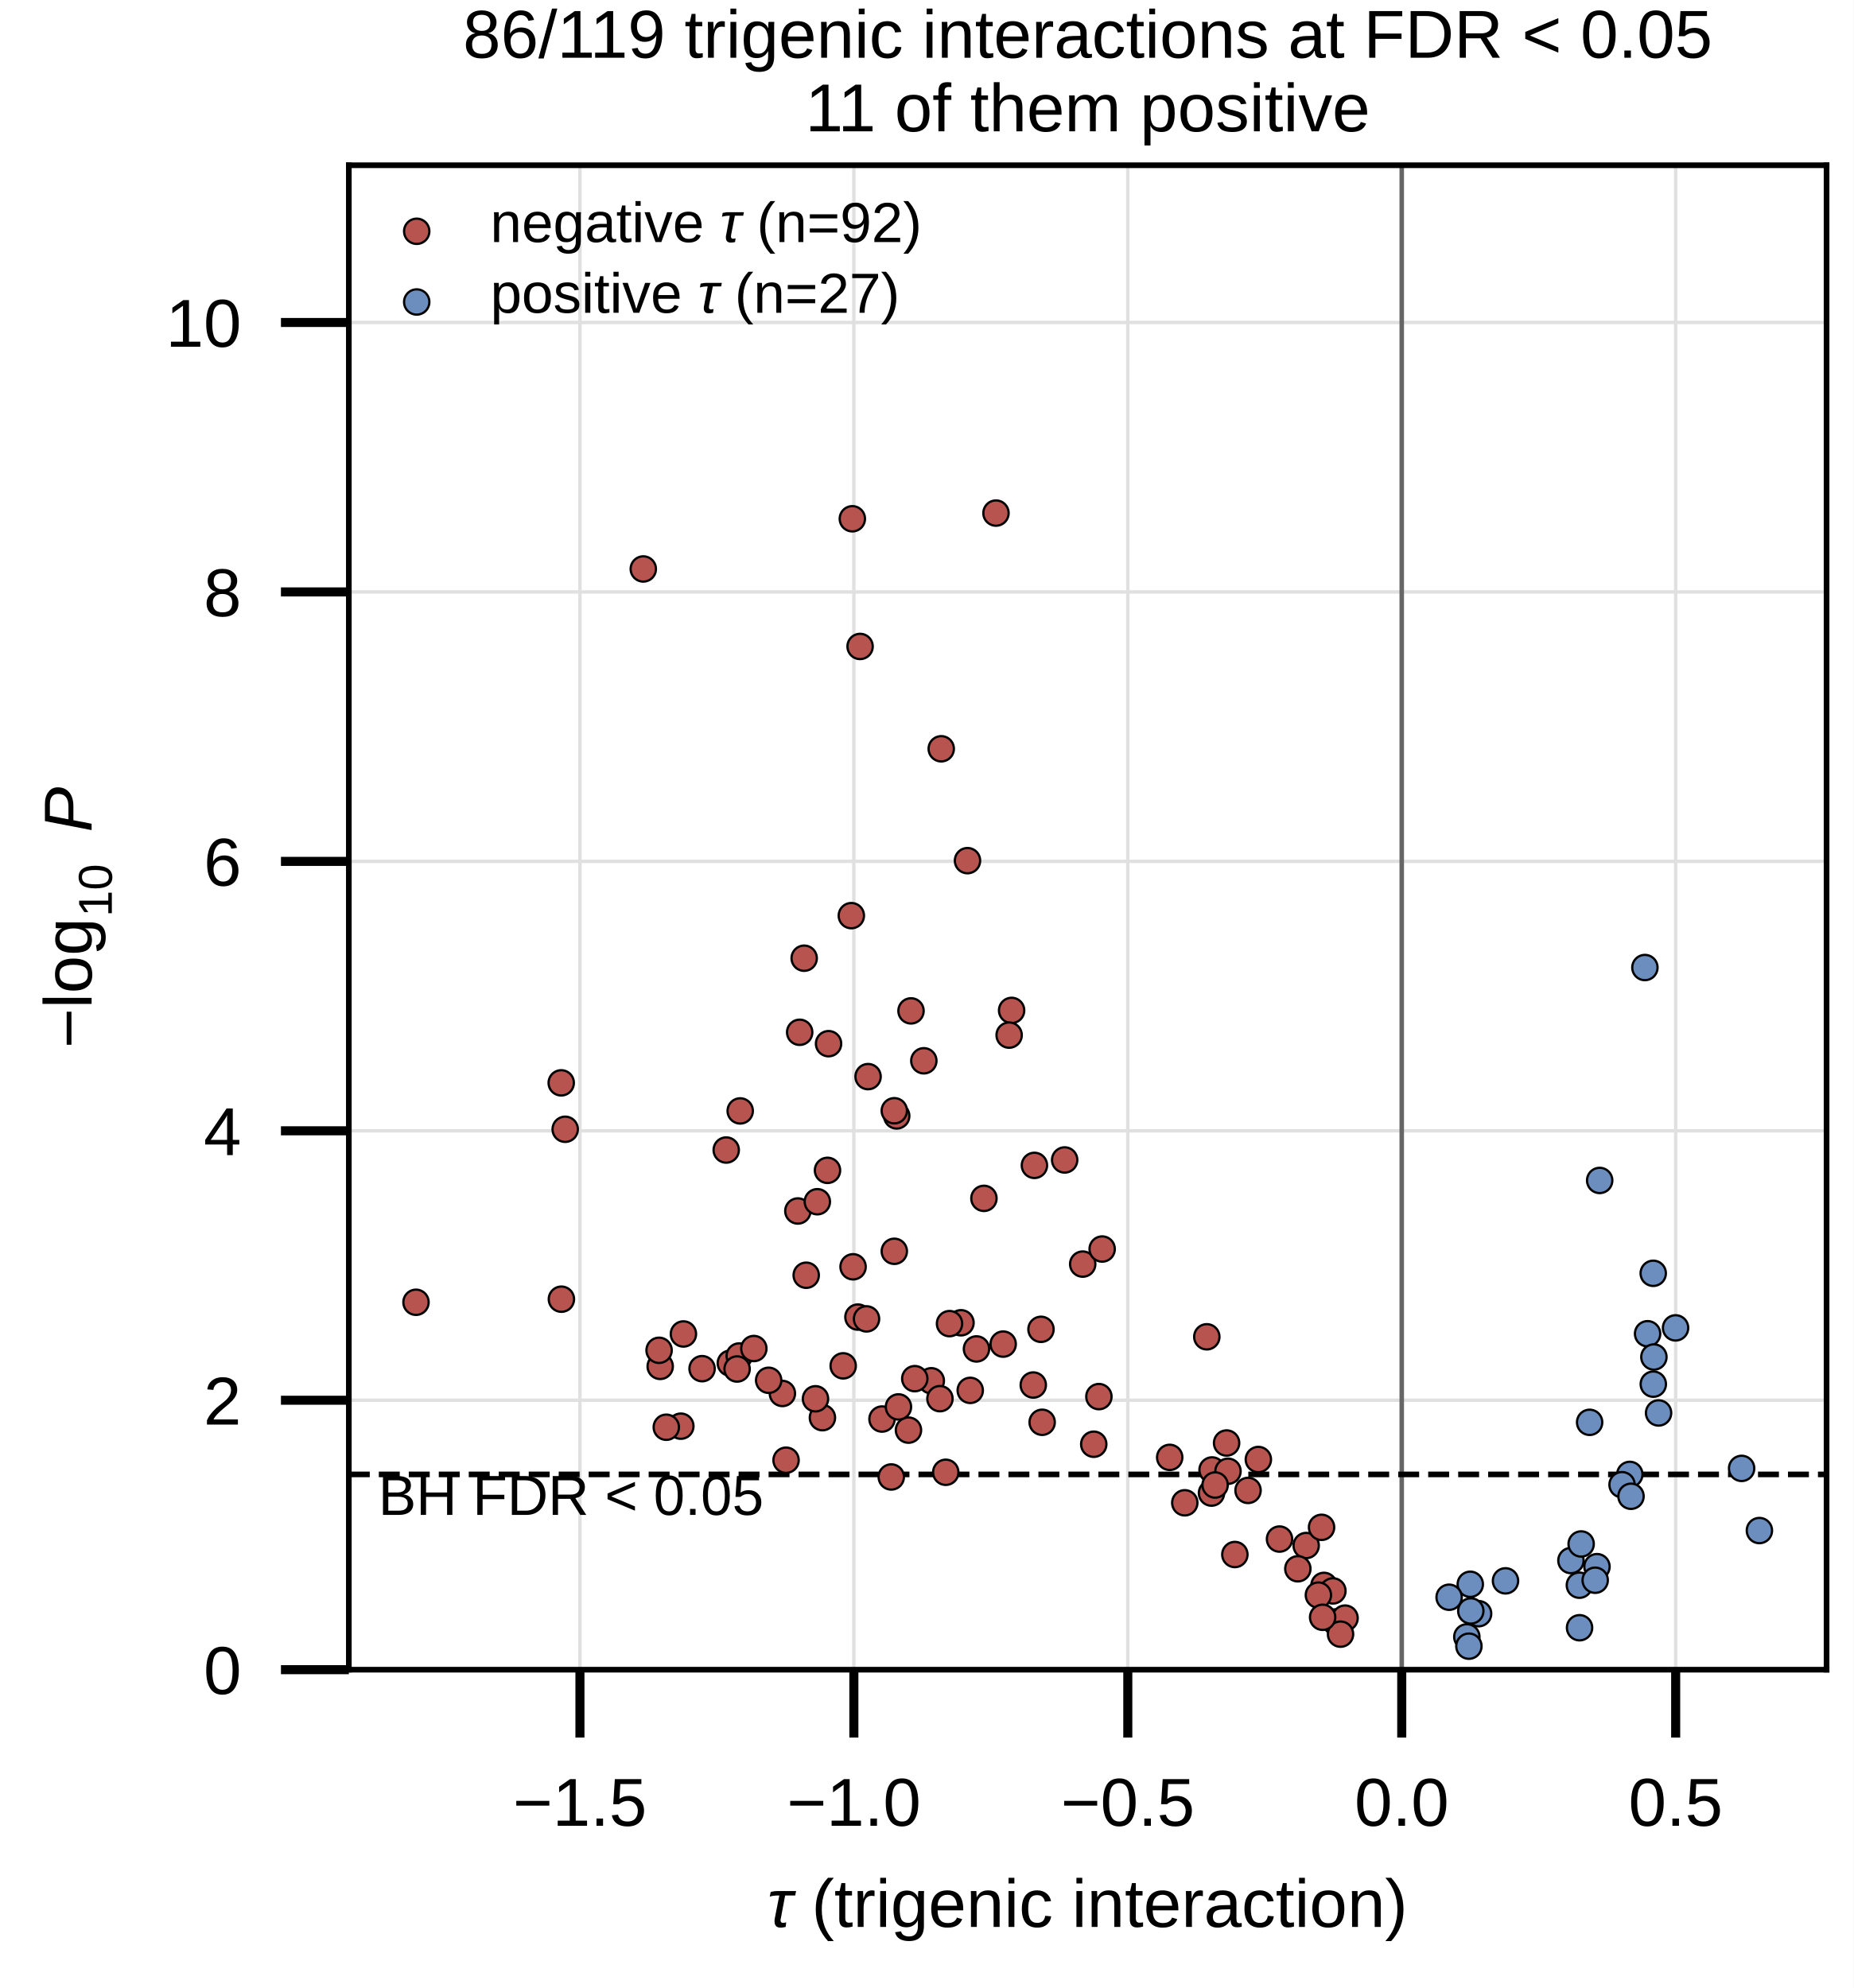
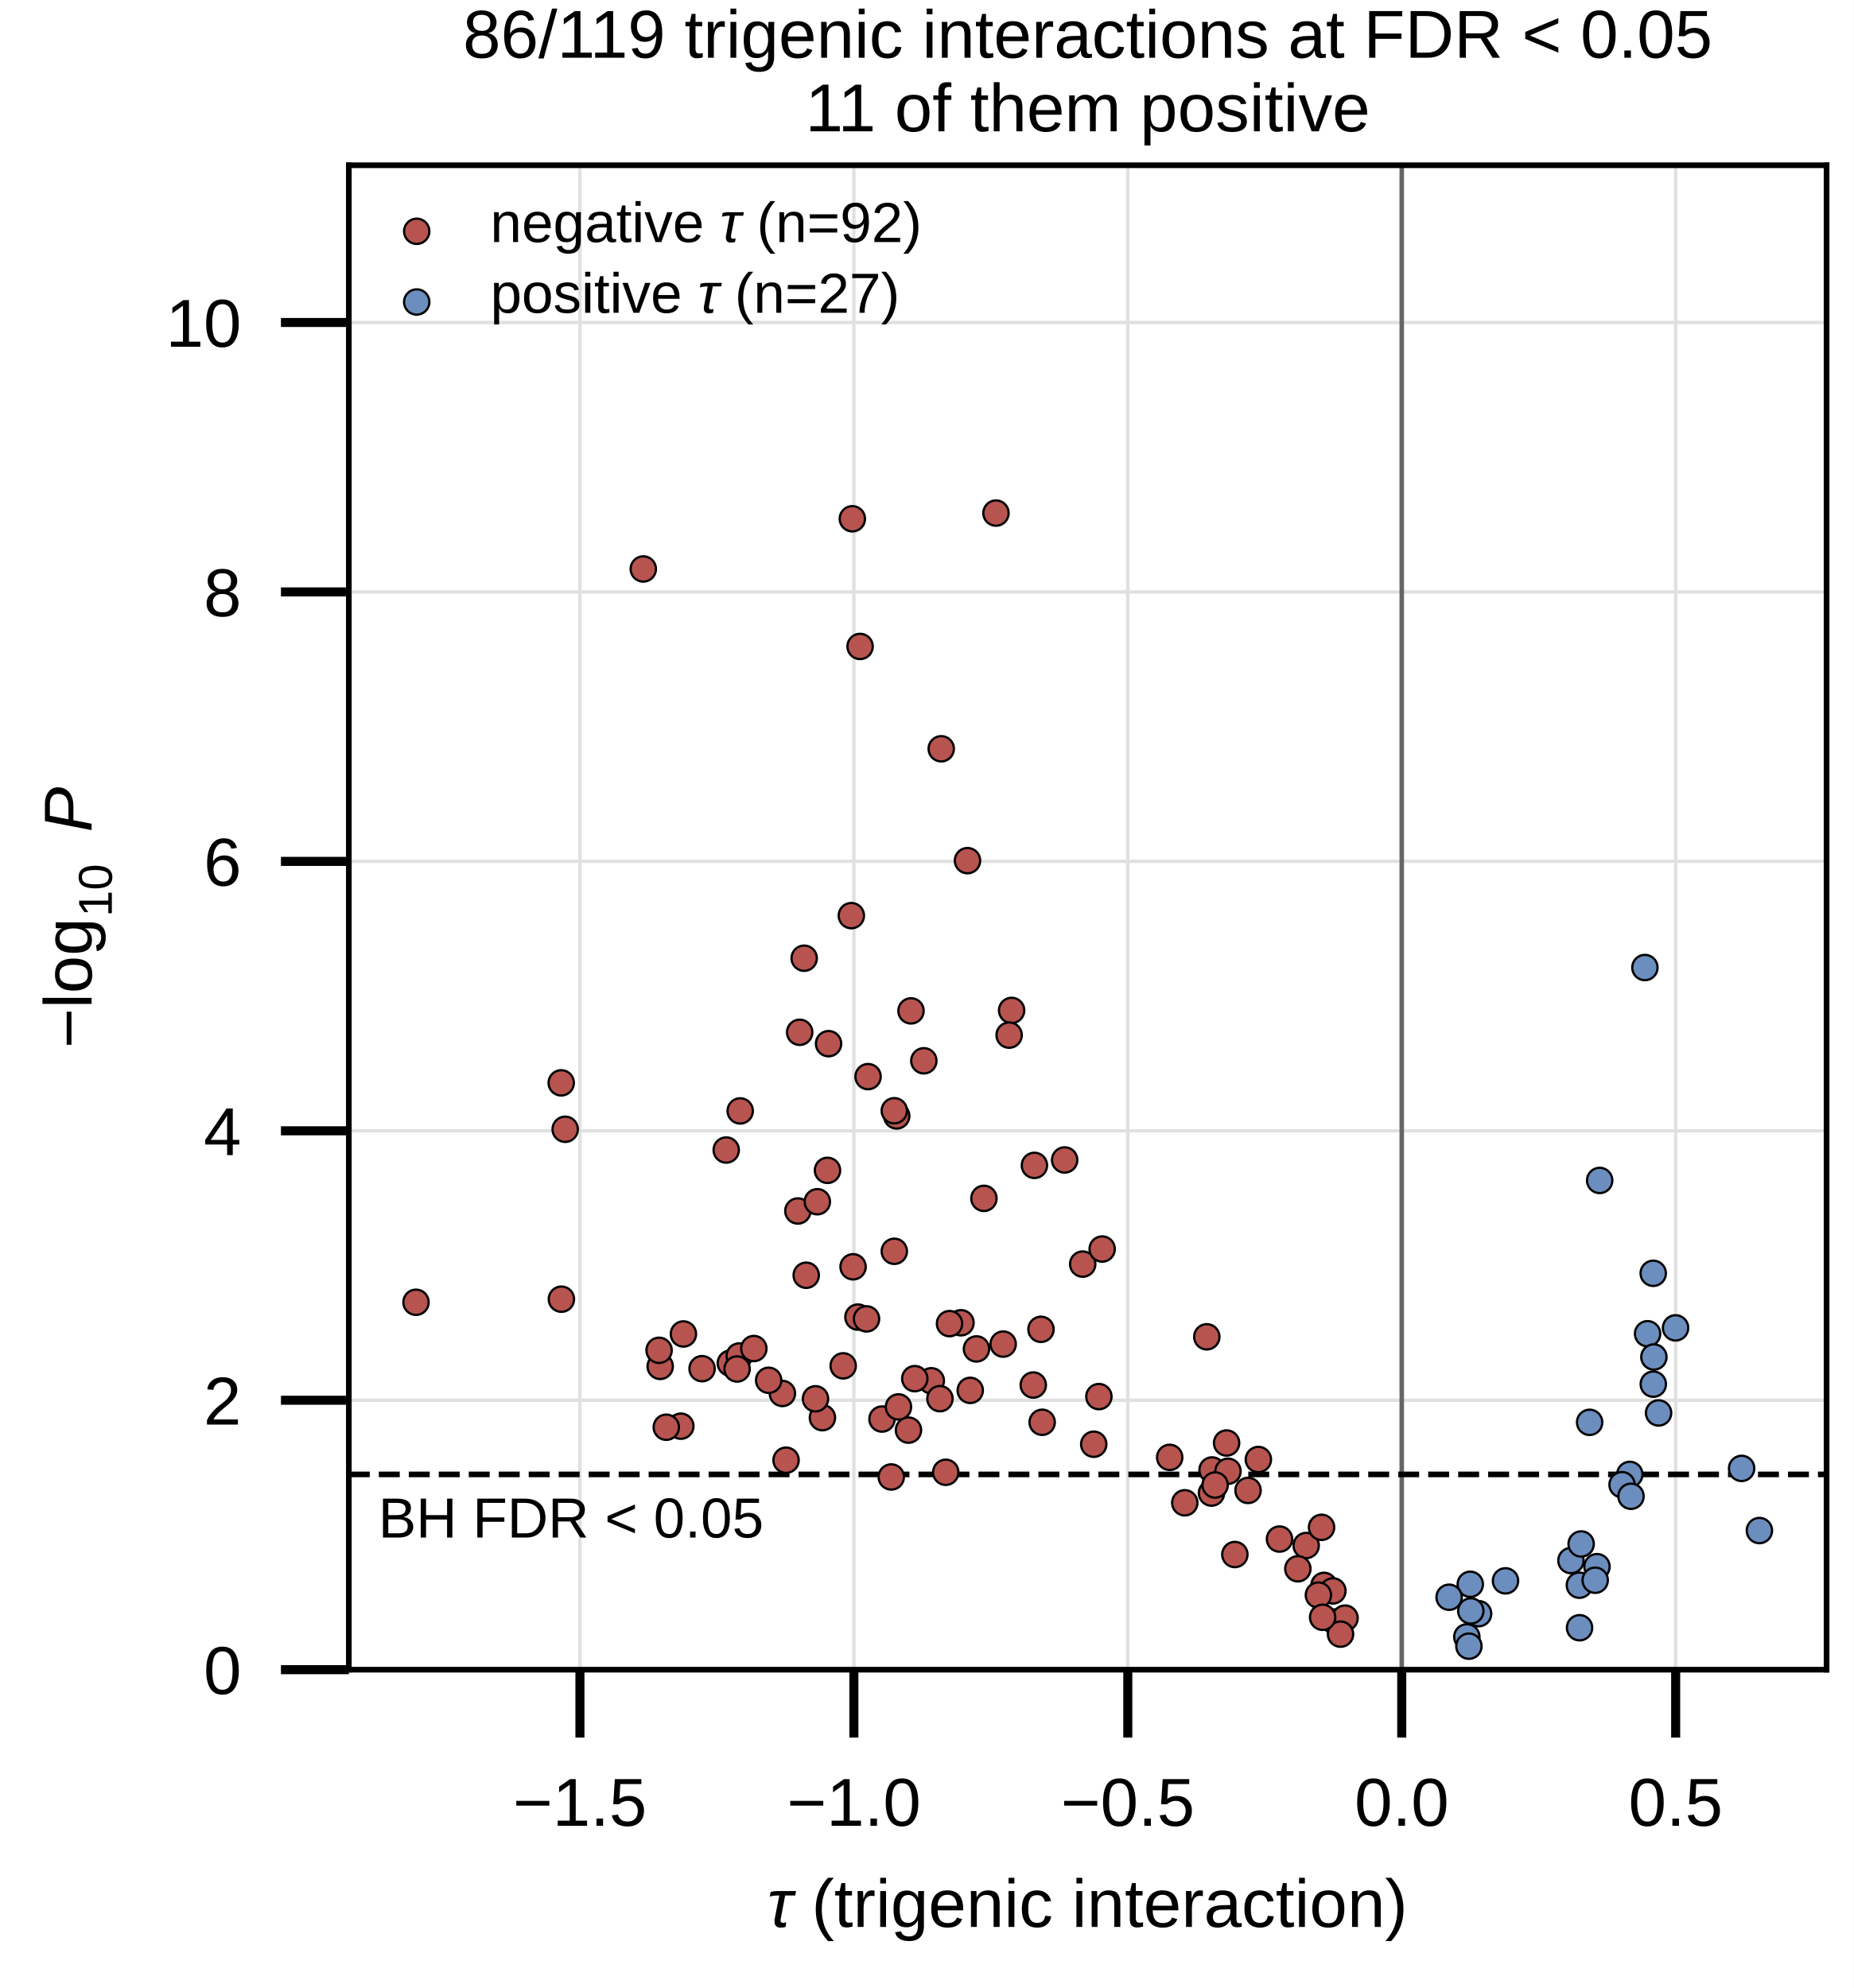
<svg xmlns="http://www.w3.org/2000/svg" xmlns:xlink="http://www.w3.org/1999/xlink" width="227.559" height="244.095" viewBox="0 0 227.559 244.095" version="1.1">
  <g transform="scale(1.388889)">
    <defs>
      <style type="text/css">*{stroke-linejoin: round; stroke-linecap: butt}</style>
    </defs>
    <g id="figure_1">
      <g id="patch_1">
        <path d="M 0 175.748  L 163.843 175.748  L 163.843 0  L 0 0  z " style="fill: #ffffff" />
      </g>
      <g id="axes_1">
        <g id="patch_2">
          <path d="M 30.832 147.608  L 161.443 147.608  L 161.443 14.609  L 30.832 14.609  z " style="fill: #ffffff" />
        </g>
        <g id="matplotlib.axis_1">
          <g id="xtick_1">
            <g id="line2d_1">
              <path d="M 51.258 147.608  L 51.258 14.609  " clip-path="url(#p9139c6aee4)" style="fill: none; stroke: #e0e0e0; stroke-width: 0.3; stroke-linecap: square" />
            </g>
            <g id="line2d_2">
              <defs>
                <path id="m573c8f9f00" d="M 0 0  L 0 6  " style="stroke: #000000; stroke-width: 0.8" />
              </defs>
              <g>
                <use xlink:href="#m573c8f9f00" x="51.258" y="147.608" style="stroke: #000000; stroke-width: 0.8" />
              </g>
            </g>
            <g id="text_1">
              <text style="font-size: 6px; font-family: 'Arial', 'Helvetica', 'DejaVu Sans', sans-serif; text-anchor: middle" x="51.258" y="161.403" transform="rotate(-0 51.25786 161.4027)">−1.5</text>
            </g>
          </g>
          <g id="xtick_2">
            <g id="line2d_3">
              <path d="M 75.47 147.608  L 75.47 14.609  " clip-path="url(#p9139c6aee4)" style="fill: none; stroke: #e0e0e0; stroke-width: 0.3; stroke-linecap: square" />
            </g>
            <g id="line2d_4">
              <g>
                <use xlink:href="#m573c8f9f00" x="75.47" y="147.608" style="stroke: #000000; stroke-width: 0.8" />
              </g>
            </g>
            <g id="text_2">
              <text style="font-size: 6px; font-family: 'Arial', 'Helvetica', 'DejaVu Sans', sans-serif; text-anchor: middle" x="75.47" y="161.403" transform="rotate(-0 75.46994 161.4027)">−1.0</text>
            </g>
          </g>
          <g id="xtick_3">
            <g id="line2d_5">
              <path d="M 99.682 147.608  L 99.682 14.609  " clip-path="url(#p9139c6aee4)" style="fill: none; stroke: #e0e0e0; stroke-width: 0.3; stroke-linecap: square" />
            </g>
            <g id="line2d_6">
              <g>
                <use xlink:href="#m573c8f9f00" x="99.682" y="147.608" style="stroke: #000000; stroke-width: 0.8" />
              </g>
            </g>
            <g id="text_3">
              <text style="font-size: 6px; font-family: 'Arial', 'Helvetica', 'DejaVu Sans', sans-serif; text-anchor: middle" x="99.682" y="161.403" transform="rotate(-0 99.68203 161.4027)">−0.5</text>
            </g>
          </g>
          <g id="xtick_4">
            <g id="line2d_7">
              <path d="M 123.894 147.608  L 123.894 14.609  " clip-path="url(#p9139c6aee4)" style="fill: none; stroke: #e0e0e0; stroke-width: 0.3; stroke-linecap: square" />
            </g>
            <g id="line2d_8">
              <g>
                <use xlink:href="#m573c8f9f00" x="123.894" y="147.608" style="stroke: #000000; stroke-width: 0.8" />
              </g>
            </g>
            <g id="text_4">
              <text style="font-size: 6px; font-family: 'Arial', 'Helvetica', 'DejaVu Sans', sans-serif; text-anchor: middle" x="123.894" y="161.403" transform="rotate(-0 123.8941 161.4027)">0.0</text>
            </g>
          </g>
          <g id="xtick_5">
            <g id="line2d_9">
              <path d="M 148.106 147.608  L 148.106 14.609  " clip-path="url(#p9139c6aee4)" style="fill: none; stroke: #e0e0e0; stroke-width: 0.3; stroke-linecap: square" />
            </g>
            <g id="line2d_10">
              <g>
                <use xlink:href="#m573c8f9f00" x="148.106" y="147.608" style="stroke: #000000; stroke-width: 0.8" />
              </g>
            </g>
            <g id="text_5">
              <text style="font-size: 6px; font-family: 'Arial', 'Helvetica', 'DejaVu Sans', sans-serif; text-anchor: middle" x="148.106" y="161.403" transform="rotate(-0 148.1062 161.4027)">0.5</text>
            </g>
          </g>
          <g id="text_6">
            <g transform="translate(67.81732 170.9752)">
              <text>
                <tspan x="0" y="-0.625" style="font-style: italic; font-size: 6px; font-family: 'Arial'">τ</tspan>
                <tspan x="2.244" y="-0.625" style="font-size: 6px; font-family: 'Arial'"> </tspan>
                <tspan x="3.911" y="-0.625" style="font-size: 6px; font-family: 'Arial'">(</tspan>
                <tspan x="5.909" y="-0.625" style="font-size: 6px; font-family: 'Arial'">t</tspan>
                <tspan x="7.576" y="-0.625" style="font-size: 6px; font-family: 'Arial'">r</tspan>
                <tspan x="9.574" y="-0.625" style="font-size: 6px; font-family: 'Arial'">i</tspan>
                <tspan x="10.907" y="-0.625" style="font-size: 6px; font-family: 'Arial'">g</tspan>
                <tspan x="14.244" y="-0.625" style="font-size: 6px; font-family: 'Arial'">e</tspan>
                <tspan x="17.581" y="-0.625" style="font-size: 6px; font-family: 'Arial'">n</tspan>
                <tspan x="20.918" y="-0.625" style="font-size: 6px; font-family: 'Arial'">i</tspan>
                <tspan x="22.251" y="-0.625" style="font-size: 6px; font-family: 'Arial'">c</tspan>
                <tspan x="25.251" y="-0.625" style="font-size: 6px; font-family: 'Arial'"> </tspan>
                <tspan x="26.918" y="-0.625" style="font-size: 6px; font-family: 'Arial'">i</tspan>
                <tspan x="28.251" y="-0.625" style="font-size: 6px; font-family: 'Arial'">n</tspan>
                <tspan x="31.588" y="-0.625" style="font-size: 6px; font-family: 'Arial'">t</tspan>
                <tspan x="33.255" y="-0.625" style="font-size: 6px; font-family: 'Arial'">e</tspan>
                <tspan x="36.592" y="-0.625" style="font-size: 6px; font-family: 'Arial'">r</tspan>
                <tspan x="38.59" y="-0.625" style="font-size: 6px; font-family: 'Arial'">a</tspan>
                <tspan x="41.927" y="-0.625" style="font-size: 6px; font-family: 'Arial'">c</tspan>
                <tspan x="44.927" y="-0.625" style="font-size: 6px; font-family: 'Arial'">t</tspan>
                <tspan x="46.594" y="-0.625" style="font-size: 6px; font-family: 'Arial'">i</tspan>
                <tspan x="47.927" y="-0.625" style="font-size: 6px; font-family: 'Arial'">o</tspan>
                <tspan x="51.264" y="-0.625" style="font-size: 6px; font-family: 'Arial'">n</tspan>
                <tspan x="54.601" y="-0.625" style="font-size: 6px; font-family: 'Arial'">)</tspan>
              </text>
            </g>
          </g>
        </g>
        <g id="matplotlib.axis_2">
          <g id="ytick_1">
            <g id="line2d_11">
              <path d="M 30.832 147.608  L 161.443 147.608  " clip-path="url(#p9139c6aee4)" style="fill: none; stroke: #e0e0e0; stroke-width: 0.3; stroke-linecap: square" />
            </g>
            <g id="line2d_12">
              <defs>
                <path id="m605e0f2f90" d="M 0 0  L -6 0  " style="stroke: #000000; stroke-width: 0.8" />
              </defs>
              <g>
                <use xlink:href="#m605e0f2f90" x="30.832" y="147.608" style="stroke: #000000; stroke-width: 0.8" />
              </g>
            </g>
            <g id="text_7">
              <text style="font-size: 6px; font-family: 'Arial', 'Helvetica', 'DejaVu Sans', sans-serif; text-anchor: end" x="21.332" y="149.755" transform="rotate(-0 21.33213 149.7554)">0</text>
            </g>
          </g>
          <g id="ytick_2">
            <g id="line2d_13">
              <path d="M 30.832 123.788  L 161.443 123.788  " clip-path="url(#p9139c6aee4)" style="fill: none; stroke: #e0e0e0; stroke-width: 0.3; stroke-linecap: square" />
            </g>
            <g id="line2d_14">
              <g>
                <use xlink:href="#m605e0f2f90" x="30.832" y="123.788" style="stroke: #000000; stroke-width: 0.8" />
              </g>
            </g>
            <g id="text_8">
              <text style="font-size: 6px; font-family: 'Arial', 'Helvetica', 'DejaVu Sans', sans-serif; text-anchor: end" x="21.332" y="125.936" transform="rotate(-0 21.33213 125.9357)">2</text>
            </g>
          </g>
          <g id="ytick_3">
            <g id="line2d_15">
              <path d="M 30.832 99.969  L 161.443 99.969  " clip-path="url(#p9139c6aee4)" style="fill: none; stroke: #e0e0e0; stroke-width: 0.3; stroke-linecap: square" />
            </g>
            <g id="line2d_16">
              <g>
                <use xlink:href="#m605e0f2f90" x="30.832" y="99.969" style="stroke: #000000; stroke-width: 0.8" />
              </g>
            </g>
            <g id="text_9">
              <text style="font-size: 6px; font-family: 'Arial', 'Helvetica', 'DejaVu Sans', sans-serif; text-anchor: end" x="21.332" y="102.116" transform="rotate(-0 21.33213 102.1159)">4</text>
            </g>
          </g>
          <g id="ytick_4">
            <g id="line2d_17">
              <path d="M 30.832 76.149  L 161.443 76.149  " clip-path="url(#p9139c6aee4)" style="fill: none; stroke: #e0e0e0; stroke-width: 0.3; stroke-linecap: square" />
            </g>
            <g id="line2d_18">
              <g>
                <use xlink:href="#m605e0f2f90" x="30.832" y="76.149" style="stroke: #000000; stroke-width: 0.8" />
              </g>
            </g>
            <g id="text_10">
              <text style="font-size: 6px; font-family: 'Arial', 'Helvetica', 'DejaVu Sans', sans-serif; text-anchor: end" x="21.332" y="78.296" transform="rotate(-0 21.33213 78.29621)">6</text>
            </g>
          </g>
          <g id="ytick_5">
            <g id="line2d_19">
              <path d="M 30.832 52.329  L 161.443 52.329  " clip-path="url(#p9139c6aee4)" style="fill: none; stroke: #e0e0e0; stroke-width: 0.3; stroke-linecap: square" />
            </g>
            <g id="line2d_20">
              <g>
                <use xlink:href="#m605e0f2f90" x="30.832" y="52.329" style="stroke: #000000; stroke-width: 0.8" />
              </g>
            </g>
            <g id="text_11">
              <text style="font-size: 6px; font-family: 'Arial', 'Helvetica', 'DejaVu Sans', sans-serif; text-anchor: end" x="21.332" y="54.476" transform="rotate(-0 21.33213 54.47649)">8</text>
            </g>
          </g>
          <g id="ytick_6">
            <g id="line2d_21">
              <path d="M 30.832 28.509  L 161.443 28.509  " clip-path="url(#p9139c6aee4)" style="fill: none; stroke: #e0e0e0; stroke-width: 0.3; stroke-linecap: square" />
            </g>
            <g id="line2d_22">
              <g>
                <use xlink:href="#m605e0f2f90" x="30.832" y="28.509" style="stroke: #000000; stroke-width: 0.8" />
              </g>
            </g>
            <g id="text_12">
              <text style="font-size: 6px; font-family: 'Arial', 'Helvetica', 'DejaVu Sans', sans-serif; text-anchor: end" x="21.332" y="30.657" transform="rotate(-0 21.33213 30.65677)">10</text>
            </g>
          </g>
          <g id="text_13">
            <g transform="translate(8.799 92.65864) rotate(-90)">
              <text>
                <tspan x="0" y="-0.703" style="font-size: 6px; font-family: 'Arial'">−</tspan>
                <tspan x="3.504" y="-0.703" style="font-size: 6px; font-family: 'Arial'">l</tspan>
                <tspan x="4.837" y="-0.703" style="font-size: 6px; font-family: 'Arial'">o</tspan>
                <tspan x="8.174" y="-0.703" style="font-size: 6px; font-family: 'Arial'">g</tspan>
                <tspan x="17.419" y="-0.703" style="font-size: 6px; font-family: 'Arial'"> </tspan>
                <tspan x="11.615" y="1.089" style="font-size: 4.2px; font-family: 'Arial'">1</tspan>
                <tspan x="13.951" y="1.089" style="font-size: 4.2px; font-family: 'Arial'">0</tspan>
                <tspan x="19.086" y="-0.703" style="font-style: italic; font-size: 6px; font-family: 'Arial'">P</tspan>
              </text>
            </g>
          </g>
        </g>
        <g id="line2d_23">
          <path d="M 123.894 147.608  L 123.894 14.609  " clip-path="url(#p9139c6aee4)" style="fill: none; stroke: #666666; stroke-width: 0.4; stroke-linecap: square" />
        </g>
        <g id="line2d_24">
          <path d="M 30.832 130.344  L 161.443 130.344  " clip-path="url(#p9139c6aee4)" style="fill: none; stroke-dasharray: 1.85,0.8; stroke-dashoffset: 0; stroke: #000000; stroke-width: 0.5" />
        </g>
        <g id="patch_3">
          <path d="M 30.832 147.608  L 30.832 14.609  " style="fill: none; stroke: #000000; stroke-width: 0.5; stroke-linejoin: miter; stroke-linecap: square" />
        </g>
        <g id="patch_4">
          <path d="M 161.443 147.608  L 161.443 14.609  " style="fill: none; stroke: #000000; stroke-width: 0.5; stroke-linejoin: miter; stroke-linecap: square" />
        </g>
        <g id="patch_5">
          <path d="M 30.832 147.608  L 161.443 147.608  " style="fill: none; stroke: #000000; stroke-width: 0.5; stroke-linejoin: miter; stroke-linecap: square" />
        </g>
        <g id="patch_6">
          <path d="M 30.832 14.609  L 161.443 14.609  " style="fill: none; stroke: #000000; stroke-width: 0.5; stroke-linejoin: miter; stroke-linecap: square" />
        </g>
        <g id="PathCollection_1">
          <defs>
            <path id="m2a5fc7a811" d="M 0 1.118  C 0.297 1.118 0.581 1 0.791 0.791  C 1 0.581 1.118 0.297 1.118 0  C 1.118 -0.297 1 -0.581 0.791 -0.791  C 0.581 -1 0.297 -1.118 0 -1.118  C -0.297 -1.118 -0.581 -1 -0.791 -0.791  C -1 -0.581 -1.118 -0.297 -1.118 0  C -1.118 0.297 -1 0.581 -0.791 0.791  C -0.581 1 -0.297 1.118 0 1.118  z " style="stroke: #000000; stroke-width: 0.2" />
          </defs>
          <g clip-path="url(#p9139c6aee4)">
            <use xlink:href="#m2a5fc7a811" x="83.192" y="66.196" style="fill: #b85450; stroke: #000000; stroke-width: 0.2" />
            <use xlink:href="#m2a5fc7a811" x="88.031" y="45.359" style="fill: #b85450; stroke: #000000; stroke-width: 0.2" />
            <use xlink:href="#m2a5fc7a811" x="89.412" y="89.325" style="fill: #b85450; stroke: #000000; stroke-width: 0.2" />
            <use xlink:href="#m2a5fc7a811" x="79.256" y="98.654" style="fill: #b85450; stroke: #000000; stroke-width: 0.2" />
            <use xlink:href="#m2a5fc7a811" x="73.233" y="92.266" style="fill: #b85450; stroke: #000000; stroke-width: 0.2" />
            <use xlink:href="#m2a5fc7a811" x="76.02" y="57.149" style="fill: #b85450; stroke: #000000; stroke-width: 0.2" />
            <use xlink:href="#m2a5fc7a811" x="75.4" y="111.991" style="fill: #b85450; stroke: #000000; stroke-width: 0.2" />
            <use xlink:href="#m2a5fc7a811" x="71.079" y="84.71" style="fill: #b85450; stroke: #000000; stroke-width: 0.2" />
            <use xlink:href="#m2a5fc7a811" x="86.307" y="119.252" style="fill: #b85450; stroke: #000000; stroke-width: 0.2" />
            <use xlink:href="#m2a5fc7a811" x="76.726" y="95.178" style="fill: #b85450; stroke: #000000; stroke-width: 0.2" />
            <use xlink:href="#m2a5fc7a811" x="84.939" y="116.939" style="fill: #b85450; stroke: #000000; stroke-width: 0.2" />
            <use xlink:href="#m2a5fc7a811" x="79.043" y="98.195" style="fill: #b85450; stroke: #000000; stroke-width: 0.2" />
            <use xlink:href="#m2a5fc7a811" x="75.246" y="80.947" style="fill: #b85450; stroke: #000000; stroke-width: 0.2" />
            <use xlink:href="#m2a5fc7a811" x="79.044" y="110.62" style="fill: #b85450; stroke: #000000; stroke-width: 0.2" />
            <use xlink:href="#m2a5fc7a811" x="75.83" y="116.437" style="fill: #b85450; stroke: #000000; stroke-width: 0.2" />
            <use xlink:href="#m2a5fc7a811" x="49.604" y="95.729" style="fill: #b85450; stroke: #000000; stroke-width: 0.2" />
            <use xlink:href="#m2a5fc7a811" x="89.194" y="91.509" style="fill: #b85450; stroke: #000000; stroke-width: 0.2" />
            <use xlink:href="#m2a5fc7a811" x="49.955" y="99.833" style="fill: #b85450; stroke: #000000; stroke-width: 0.2" />
            <use xlink:href="#m2a5fc7a811" x="80.521" y="89.367" style="fill: #b85450; stroke: #000000; stroke-width: 0.2" />
            <use xlink:href="#m2a5fc7a811" x="86.966" y="105.941" style="fill: #b85450; stroke: #000000; stroke-width: 0.2" />
            <use xlink:href="#m2a5fc7a811" x="75.335" y="45.862" style="fill: #b85450; stroke: #000000; stroke-width: 0.2" />
            <use xlink:href="#m2a5fc7a811" x="69.153" y="123.189" style="fill: #b85450; stroke: #000000; stroke-width: 0.2" />
            <use xlink:href="#m2a5fc7a811" x="62.054" y="120.996" style="fill: #b85450; stroke: #000000; stroke-width: 0.2" />
            <use xlink:href="#m2a5fc7a811" x="103.385" y="128.838" style="fill: #b85450; stroke: #000000; stroke-width: 0.2" />
            <use xlink:href="#m2a5fc7a811" x="85.756" y="122.916" style="fill: #b85450; stroke: #000000; stroke-width: 0.2" />
            <use xlink:href="#m2a5fc7a811" x="92.009" y="117.519" style="fill: #b85450; stroke: #000000; stroke-width: 0.2" />
            <use xlink:href="#m2a5fc7a811" x="91.327" y="122.443" style="fill: #b85450; stroke: #000000; stroke-width: 0.2" />
            <use xlink:href="#m2a5fc7a811" x="49.62" y="114.854" style="fill: #b85450; stroke: #000000; stroke-width: 0.2" />
            <use xlink:href="#m2a5fc7a811" x="76.589" y="116.596" style="fill: #b85450; stroke: #000000; stroke-width: 0.2" />
            <use xlink:href="#m2a5fc7a811" x="91.428" y="103.025" style="fill: #b85450; stroke: #000000; stroke-width: 0.2" />
            <use xlink:href="#m2a5fc7a811" x="95.696" y="111.752" style="fill: #b85450; stroke: #000000; stroke-width: 0.2" />
            <use xlink:href="#m2a5fc7a811" x="85.513" y="76.085" style="fill: #b85450; stroke: #000000; stroke-width: 0.2" />
            <use xlink:href="#m2a5fc7a811" x="92.112" y="125.736" style="fill: #b85450; stroke: #000000; stroke-width: 0.2" />
            <use xlink:href="#m2a5fc7a811" x="107.079" y="131.996" style="fill: #b85450; stroke: #000000; stroke-width: 0.2" />
            <use xlink:href="#m2a5fc7a811" x="74.526" y="120.747" style="fill: #b85450; stroke: #000000; stroke-width: 0.2" />
            <use xlink:href="#m2a5fc7a811" x="97.416" y="110.42" style="fill: #b85450; stroke: #000000; stroke-width: 0.2" />
            <use xlink:href="#m2a5fc7a811" x="107.128" y="129.951" style="fill: #b85450; stroke: #000000; stroke-width: 0.2" />
            <use xlink:href="#m2a5fc7a811" x="108.414" y="127.568" style="fill: #b85450; stroke: #000000; stroke-width: 0.2" />
            <use xlink:href="#m2a5fc7a811" x="77.956" y="125.45" style="fill: #b85450; stroke: #000000; stroke-width: 0.2" />
            <use xlink:href="#m2a5fc7a811" x="108.537" y="130.064" style="fill: #b85450; stroke: #000000; stroke-width: 0.2" />
            <use xlink:href="#m2a5fc7a811" x="67.939" y="122.024" style="fill: #b85450; stroke: #000000; stroke-width: 0.2" />
            <use xlink:href="#m2a5fc7a811" x="60.177" y="126.08" style="fill: #b85450; stroke: #000000; stroke-width: 0.2" />
            <use xlink:href="#m2a5fc7a811" x="83.924" y="117.014" style="fill: #b85450; stroke: #000000; stroke-width: 0.2" />
            <use xlink:href="#m2a5fc7a811" x="36.769" y="115.127" style="fill: #b85450; stroke: #000000; stroke-width: 0.2" />
            <use xlink:href="#m2a5fc7a811" x="72.691" y="125.329" style="fill: #b85450; stroke: #000000; stroke-width: 0.2" />
            <use xlink:href="#m2a5fc7a811" x="83.592" y="130.157" style="fill: #b85450; stroke: #000000; stroke-width: 0.2" />
            <use xlink:href="#m2a5fc7a811" x="111.221" y="129.026" style="fill: #b85450; stroke: #000000; stroke-width: 0.2" />
            <use xlink:href="#m2a5fc7a811" x="58.891" y="126.174" style="fill: #b85450; stroke: #000000; stroke-width: 0.2" />
            <use xlink:href="#m2a5fc7a811" x="70.68" y="91.259" style="fill: #b85450; stroke: #000000; stroke-width: 0.2" />
            <use xlink:href="#m2a5fc7a811" x="94.101" y="102.546" style="fill: #b85450; stroke: #000000; stroke-width: 0.2" />
            <use xlink:href="#m2a5fc7a811" x="107.399" y="131.282" style="fill: #b85450; stroke: #000000; stroke-width: 0.2" />
            <use xlink:href="#m2a5fc7a811" x="64.551" y="120.509" style="fill: #b85450; stroke: #000000; stroke-width: 0.2" />
            <use xlink:href="#m2a5fc7a811" x="109.144" y="137.427" style="fill: #b85450; stroke: #000000; stroke-width: 0.2" />
            <use xlink:href="#m2a5fc7a811" x="80.296" y="126.43" style="fill: #b85450; stroke: #000000; stroke-width: 0.2" />
            <use xlink:href="#m2a5fc7a811" x="118.053" y="143.388" style="fill: #b85450; stroke: #000000; stroke-width: 0.2" />
            <use xlink:href="#m2a5fc7a811" x="69.477" y="129.089" style="fill: #b85450; stroke: #000000; stroke-width: 0.2" />
            <use xlink:href="#m2a5fc7a811" x="60.405" y="117.929" style="fill: #b85450; stroke: #000000; stroke-width: 0.2" />
            <use xlink:href="#m2a5fc7a811" x="97.127" y="123.466" style="fill: #b85450; stroke: #000000; stroke-width: 0.2" />
            <use xlink:href="#m2a5fc7a811" x="81.654" y="93.779" style="fill: #b85450; stroke: #000000; stroke-width: 0.2" />
            <use xlink:href="#m2a5fc7a811" x="70.52" y="107.057" style="fill: #b85450; stroke: #000000; stroke-width: 0.2" />
            <use xlink:href="#m2a5fc7a811" x="72.241" y="106.238" style="fill: #b85450; stroke: #000000; stroke-width: 0.2" />
            <use xlink:href="#m2a5fc7a811" x="73.139" y="103.465" style="fill: #b85450; stroke: #000000; stroke-width: 0.2" />
            <use xlink:href="#m2a5fc7a811" x="117.019" y="140.156" style="fill: #b85450; stroke: #000000; stroke-width: 0.2" />
            <use xlink:href="#m2a5fc7a811" x="56.858" y="50.299" style="fill: #b85450; stroke: #000000; stroke-width: 0.2" />
            <use xlink:href="#m2a5fc7a811" x="82.314" y="122.066" style="fill: #b85450; stroke: #000000; stroke-width: 0.2" />
            <use xlink:href="#m2a5fc7a811" x="58.352" y="120.795" style="fill: #b85450; stroke: #000000; stroke-width: 0.2" />
            <use xlink:href="#m2a5fc7a811" x="79.412" y="124.377" style="fill: #b85450; stroke: #000000; stroke-width: 0.2" />
            <use xlink:href="#m2a5fc7a811" x="117.81" y="140.643" style="fill: #b85450; stroke: #000000; stroke-width: 0.2" />
            <use xlink:href="#m2a5fc7a811" x="65.338" y="119.875" style="fill: #b85450; stroke: #000000; stroke-width: 0.2" />
            <use xlink:href="#m2a5fc7a811" x="65.149" y="121.026" style="fill: #b85450; stroke: #000000; stroke-width: 0.2" />
            <use xlink:href="#m2a5fc7a811" x="65.424" y="98.21" style="fill: #b85450; stroke: #000000; stroke-width: 0.2" />
            <use xlink:href="#m2a5fc7a811" x="113.091" y="136.06" style="fill: #b85450; stroke: #000000; stroke-width: 0.2" />
            <use xlink:href="#m2a5fc7a811" x="71.258" y="112.737" style="fill: #b85450; stroke: #000000; stroke-width: 0.2" />
            <use xlink:href="#m2a5fc7a811" x="78.775" y="130.571" style="fill: #b85450; stroke: #000000; stroke-width: 0.2" />
            <use xlink:href="#m2a5fc7a811" x="80.853" y="121.879" style="fill: #b85450; stroke: #000000; stroke-width: 0.2" />
            <use xlink:href="#m2a5fc7a811" x="66.63" y="119.217" style="fill: #b85450; stroke: #000000; stroke-width: 0.2" />
            <use xlink:href="#m2a5fc7a811" x="118.885" y="143.049" style="fill: #b85450; stroke: #000000; stroke-width: 0.2" />
            <use xlink:href="#m2a5fc7a811" x="116.528" y="141.014" style="fill: #b85450; stroke: #000000; stroke-width: 0.2" />
            <use xlink:href="#m2a5fc7a811" x="110.31" y="131.76" style="fill: #b85450; stroke: #000000; stroke-width: 0.2" />
            <use xlink:href="#m2a5fc7a811" x="118.485" y="144.466" style="fill: #b85450; stroke: #000000; stroke-width: 0.2" />
            <use xlink:href="#m2a5fc7a811" x="96.672" y="127.677" style="fill: #b85450; stroke: #000000; stroke-width: 0.2" />
            <use xlink:href="#m2a5fc7a811" x="104.718" y="132.854" style="fill: #b85450; stroke: #000000; stroke-width: 0.2" />
            <use xlink:href="#m2a5fc7a811" x="83.078" y="123.649" style="fill: #b85450; stroke: #000000; stroke-width: 0.2" />
            <use xlink:href="#m2a5fc7a811" x="64.188" y="101.668" style="fill: #b85450; stroke: #000000; stroke-width: 0.2" />
            <use xlink:href="#m2a5fc7a811" x="58.254" y="119.373" style="fill: #b85450; stroke: #000000; stroke-width: 0.2" />
            <use xlink:href="#m2a5fc7a811" x="115.448" y="136.631" style="fill: #b85450; stroke: #000000; stroke-width: 0.2" />
            <use xlink:href="#m2a5fc7a811" x="72.078" y="123.659" style="fill: #b85450; stroke: #000000; stroke-width: 0.2" />
            <use xlink:href="#m2a5fc7a811" x="88.667" y="118.825" style="fill: #b85450; stroke: #000000; stroke-width: 0.2" />
            <use xlink:href="#m2a5fc7a811" x="106.665" y="118.18" style="fill: #b85450; stroke: #000000; stroke-width: 0.2" />
            <use xlink:href="#m2a5fc7a811" x="114.712" y="138.688" style="fill: #b85450; stroke: #000000; stroke-width: 0.2" />
            <use xlink:href="#m2a5fc7a811" x="116.807" y="135.023" style="fill: #b85450; stroke: #000000; stroke-width: 0.2" />
            <use xlink:href="#m2a5fc7a811" x="116.902" y="142.976" style="fill: #b85450; stroke: #000000; stroke-width: 0.2" />
          </g>
        </g>
        <g id="PathCollection_2">
          <defs>
            <path id="m5d24c17016" d="M 0 1.118  C 0.297 1.118 0.581 1 0.791 0.791  C 1 0.581 1.118 0.297 1.118 0  C 1.118 -0.297 1 -0.581 0.791 -0.791  C 0.581 -1 0.297 -1.118 0 -1.118  C -0.297 -1.118 -0.581 -1 -0.791 -0.791  C -1 -0.581 -1.118 -0.297 -1.118 0  C -1.118 0.297 -1 0.581 -0.791 0.791  C -0.581 1 -0.297 1.118 0 1.118  z " style="stroke: #000000; stroke-width: 0.2" />
          </defs>
          <g clip-path="url(#p9139c6aee4)">
            <use xlink:href="#m5d24c17016" x="129.952" y="140.057" style="fill: #6c8ebf; stroke: #000000; stroke-width: 0.2" />
            <use xlink:href="#m5d24c17016" x="130.688" y="142.657" style="fill: #6c8ebf; stroke: #000000; stroke-width: 0.2" />
            <use xlink:href="#m5d24c17016" x="146.129" y="122.366" style="fill: #6c8ebf; stroke: #000000; stroke-width: 0.2" />
            <use xlink:href="#m5d24c17016" x="129.648" y="144.707" style="fill: #6c8ebf; stroke: #000000; stroke-width: 0.2" />
            <use xlink:href="#m5d24c17016" x="144.052" y="130.344" style="fill: #6c8ebf; stroke: #000000; stroke-width: 0.2" />
            <use xlink:href="#m5d24c17016" x="128.081" y="141.203" style="fill: #6c8ebf; stroke: #000000; stroke-width: 0.2" />
            <use xlink:href="#m5d24c17016" x="138.848" y="137.96" style="fill: #6c8ebf; stroke: #000000; stroke-width: 0.2" />
            <use xlink:href="#m5d24c17016" x="133.066" y="139.754" style="fill: #6c8ebf; stroke: #000000; stroke-width: 0.2" />
            <use xlink:href="#m5d24c17016" x="145.386" y="85.535" style="fill: #6c8ebf; stroke: #000000; stroke-width: 0.2" />
            <use xlink:href="#m5d24c17016" x="139.595" y="140.139" style="fill: #6c8ebf; stroke: #000000; stroke-width: 0.2" />
            <use xlink:href="#m5d24c17016" x="146.595" y="124.912" style="fill: #6c8ebf; stroke: #000000; stroke-width: 0.2" />
            <use xlink:href="#m5d24c17016" x="129.998" y="142.416" style="fill: #6c8ebf; stroke: #000000; stroke-width: 0.2" />
            <use xlink:href="#m5d24c17016" x="145.623" y="117.909" style="fill: #6c8ebf; stroke: #000000; stroke-width: 0.2" />
            <use xlink:href="#m5d24c17016" x="146.122" y="112.566" style="fill: #6c8ebf; stroke: #000000; stroke-width: 0.2" />
            <use xlink:href="#m5d24c17016" x="139.611" y="143.9" style="fill: #6c8ebf; stroke: #000000; stroke-width: 0.2" />
            <use xlink:href="#m5d24c17016" x="143.367" y="131.255" style="fill: #6c8ebf; stroke: #000000; stroke-width: 0.2" />
            <use xlink:href="#m5d24c17016" x="141.151" y="138.5" style="fill: #6c8ebf; stroke: #000000; stroke-width: 0.2" />
            <use xlink:href="#m5d24c17016" x="146.182" y="119.966" style="fill: #6c8ebf; stroke: #000000; stroke-width: 0.2" />
            <use xlink:href="#m5d24c17016" x="139.751" y="136.494" style="fill: #6c8ebf; stroke: #000000; stroke-width: 0.2" />
            <use xlink:href="#m5d24c17016" x="153.935" y="129.813" style="fill: #6c8ebf; stroke: #000000; stroke-width: 0.2" />
            <use xlink:href="#m5d24c17016" x="141.389" y="104.357" style="fill: #6c8ebf; stroke: #000000; stroke-width: 0.2" />
            <use xlink:href="#m5d24c17016" x="140.501" y="125.74" style="fill: #6c8ebf; stroke: #000000; stroke-width: 0.2" />
            <use xlink:href="#m5d24c17016" x="140.993" y="139.7" style="fill: #6c8ebf; stroke: #000000; stroke-width: 0.2" />
            <use xlink:href="#m5d24c17016" x="148.097" y="117.391" style="fill: #6c8ebf; stroke: #000000; stroke-width: 0.2" />
            <use xlink:href="#m5d24c17016" x="144.158" y="132.278" style="fill: #6c8ebf; stroke: #000000; stroke-width: 0.2" />
            <use xlink:href="#m5d24c17016" x="129.831" y="145.529" style="fill: #6c8ebf; stroke: #000000; stroke-width: 0.2" />
            <use xlink:href="#m5d24c17016" x="155.506" y="135.308" style="fill: #6c8ebf; stroke: #000000; stroke-width: 0.2" />
          </g>
        </g>
        <g id="text_14">
-           <text style="font-size: 5px; font-family: 'Arial', 'Helvetica', 'DejaVu Sans', sans-serif; text-anchor: start" x="33.444" y="133.923" transform="rotate(-0 33.44433 133.9231)"> BH FDR &lt; 0.05</text>
+           <text style="font-size: 5px; font-family: 'Arial', 'Helvetica', 'DejaVu Sans', sans-serif; text-anchor: start" x="33.444" y="135.923" transform="rotate(-0 33.44433 135.9231)"> BH FDR &lt; 0.05</text>
        </g>
        <g id="text_15">
          <text style="font-size: 6px; font-family: 'Arial', 'Helvetica', 'DejaVu Sans', sans-serif" transform="translate(40.91482 5.105063)">86/119 trigenic interactions at FDR &lt; 0.05</text>
          <text style="font-size: 6px; font-family: 'Arial', 'Helvetica', 'DejaVu Sans', sans-serif" transform="translate(71.17967 11.60925)">11 of them positive</text>
        </g>
        <g id="legend_1">
          <g id="PathCollection_3">
            <g>
              <use xlink:href="#m2a5fc7a811" x="36.832" y="20.447" style="fill: #b85450; stroke: #000000; stroke-width: 0.2" />
            </g>
          </g>
          <g id="text_16">
            <g transform="translate(43.33212 21.75925)">
              <text>
                <tspan x="0" y="-0.359" style="font-size: 5px; font-family: 'Arial'">n</tspan>
                <tspan x="2.781" y="-0.359" style="font-size: 5px; font-family: 'Arial'">e</tspan>
                <tspan x="5.562" y="-0.359" style="font-size: 5px; font-family: 'Arial'">g</tspan>
                <tspan x="8.342" y="-0.359" style="font-size: 5px; font-family: 'Arial'">a</tspan>
                <tspan x="11.123" y="-0.359" style="font-size: 5px; font-family: 'Arial'">t</tspan>
                <tspan x="12.512" y="-0.359" style="font-size: 5px; font-family: 'Arial'">i</tspan>
                <tspan x="13.623" y="-0.359" style="font-size: 5px; font-family: 'Arial'">v</tspan>
                <tspan x="16.123" y="-0.359" style="font-size: 5px; font-family: 'Arial'">e</tspan>
                <tspan x="18.904" y="-0.359" style="font-size: 5px; font-family: 'Arial'"> </tspan>
                <tspan x="22.163" y="-0.359" style="font-size: 5px; font-family: 'Arial'"> </tspan>
                <tspan x="23.552" y="-0.359" style="font-size: 5px; font-family: 'Arial'">(</tspan>
                <tspan x="25.217" y="-0.359" style="font-size: 5px; font-family: 'Arial'">n</tspan>
                <tspan x="27.998" y="-0.359" style="font-size: 5px; font-family: 'Arial'">=</tspan>
                <tspan x="30.918" y="-0.359" style="font-size: 5px; font-family: 'Arial'">9</tspan>
                <tspan x="33.699" y="-0.359" style="font-size: 5px; font-family: 'Arial'">2</tspan>
                <tspan x="36.479" y="-0.359" style="font-size: 5px; font-family: 'Arial'">)</tspan>
                <tspan x="20.293" y="-0.359" style="font-style: italic; font-size: 5px; font-family: 'Arial'">τ</tspan>
              </text>
            </g>
          </g>
          <g id="PathCollection_4">
            <g>
              <use xlink:href="#m5d24c17016" x="36.832" y="26.697" style="fill: #6c8ebf; stroke: #000000; stroke-width: 0.2" />
            </g>
          </g>
          <g id="text_17">
            <g transform="translate(43.33212 28.00925)">
              <text>
                <tspan x="0" y="-0.359" style="font-size: 5px; font-family: 'Arial'">p</tspan>
                <tspan x="2.781" y="-0.359" style="font-size: 5px; font-family: 'Arial'">o</tspan>
                <tspan x="5.562" y="-0.359" style="font-size: 5px; font-family: 'Arial'">s</tspan>
                <tspan x="8.062" y="-0.359" style="font-size: 5px; font-family: 'Arial'">i</tspan>
                <tspan x="9.172" y="-0.359" style="font-size: 5px; font-family: 'Arial'">t</tspan>
                <tspan x="10.562" y="-0.359" style="font-size: 5px; font-family: 'Arial'">i</tspan>
                <tspan x="11.672" y="-0.359" style="font-size: 5px; font-family: 'Arial'">v</tspan>
                <tspan x="14.172" y="-0.359" style="font-size: 5px; font-family: 'Arial'">e</tspan>
                <tspan x="16.953" y="-0.359" style="font-size: 5px; font-family: 'Arial'"> </tspan>
                <tspan x="20.212" y="-0.359" style="font-size: 5px; font-family: 'Arial'"> </tspan>
                <tspan x="21.602" y="-0.359" style="font-size: 5px; font-family: 'Arial'">(</tspan>
                <tspan x="23.267" y="-0.359" style="font-size: 5px; font-family: 'Arial'">n</tspan>
                <tspan x="26.047" y="-0.359" style="font-size: 5px; font-family: 'Arial'">=</tspan>
                <tspan x="28.967" y="-0.359" style="font-size: 5px; font-family: 'Arial'">2</tspan>
                <tspan x="31.748" y="-0.359" style="font-size: 5px; font-family: 'Arial'">7</tspan>
                <tspan x="34.529" y="-0.359" style="font-size: 5px; font-family: 'Arial'">)</tspan>
                <tspan x="18.342" y="-0.359" style="font-style: italic; font-size: 5px; font-family: 'Arial'">τ</tspan>
              </text>
            </g>
          </g>
        </g>
      </g>
    </g>
    <defs>
      <clipPath id="p9139c6aee4">
        <rect x="30.832" y="14.609" width="130.61" height="132.999" />
      </clipPath>
    </defs>
  </g>
</svg>
